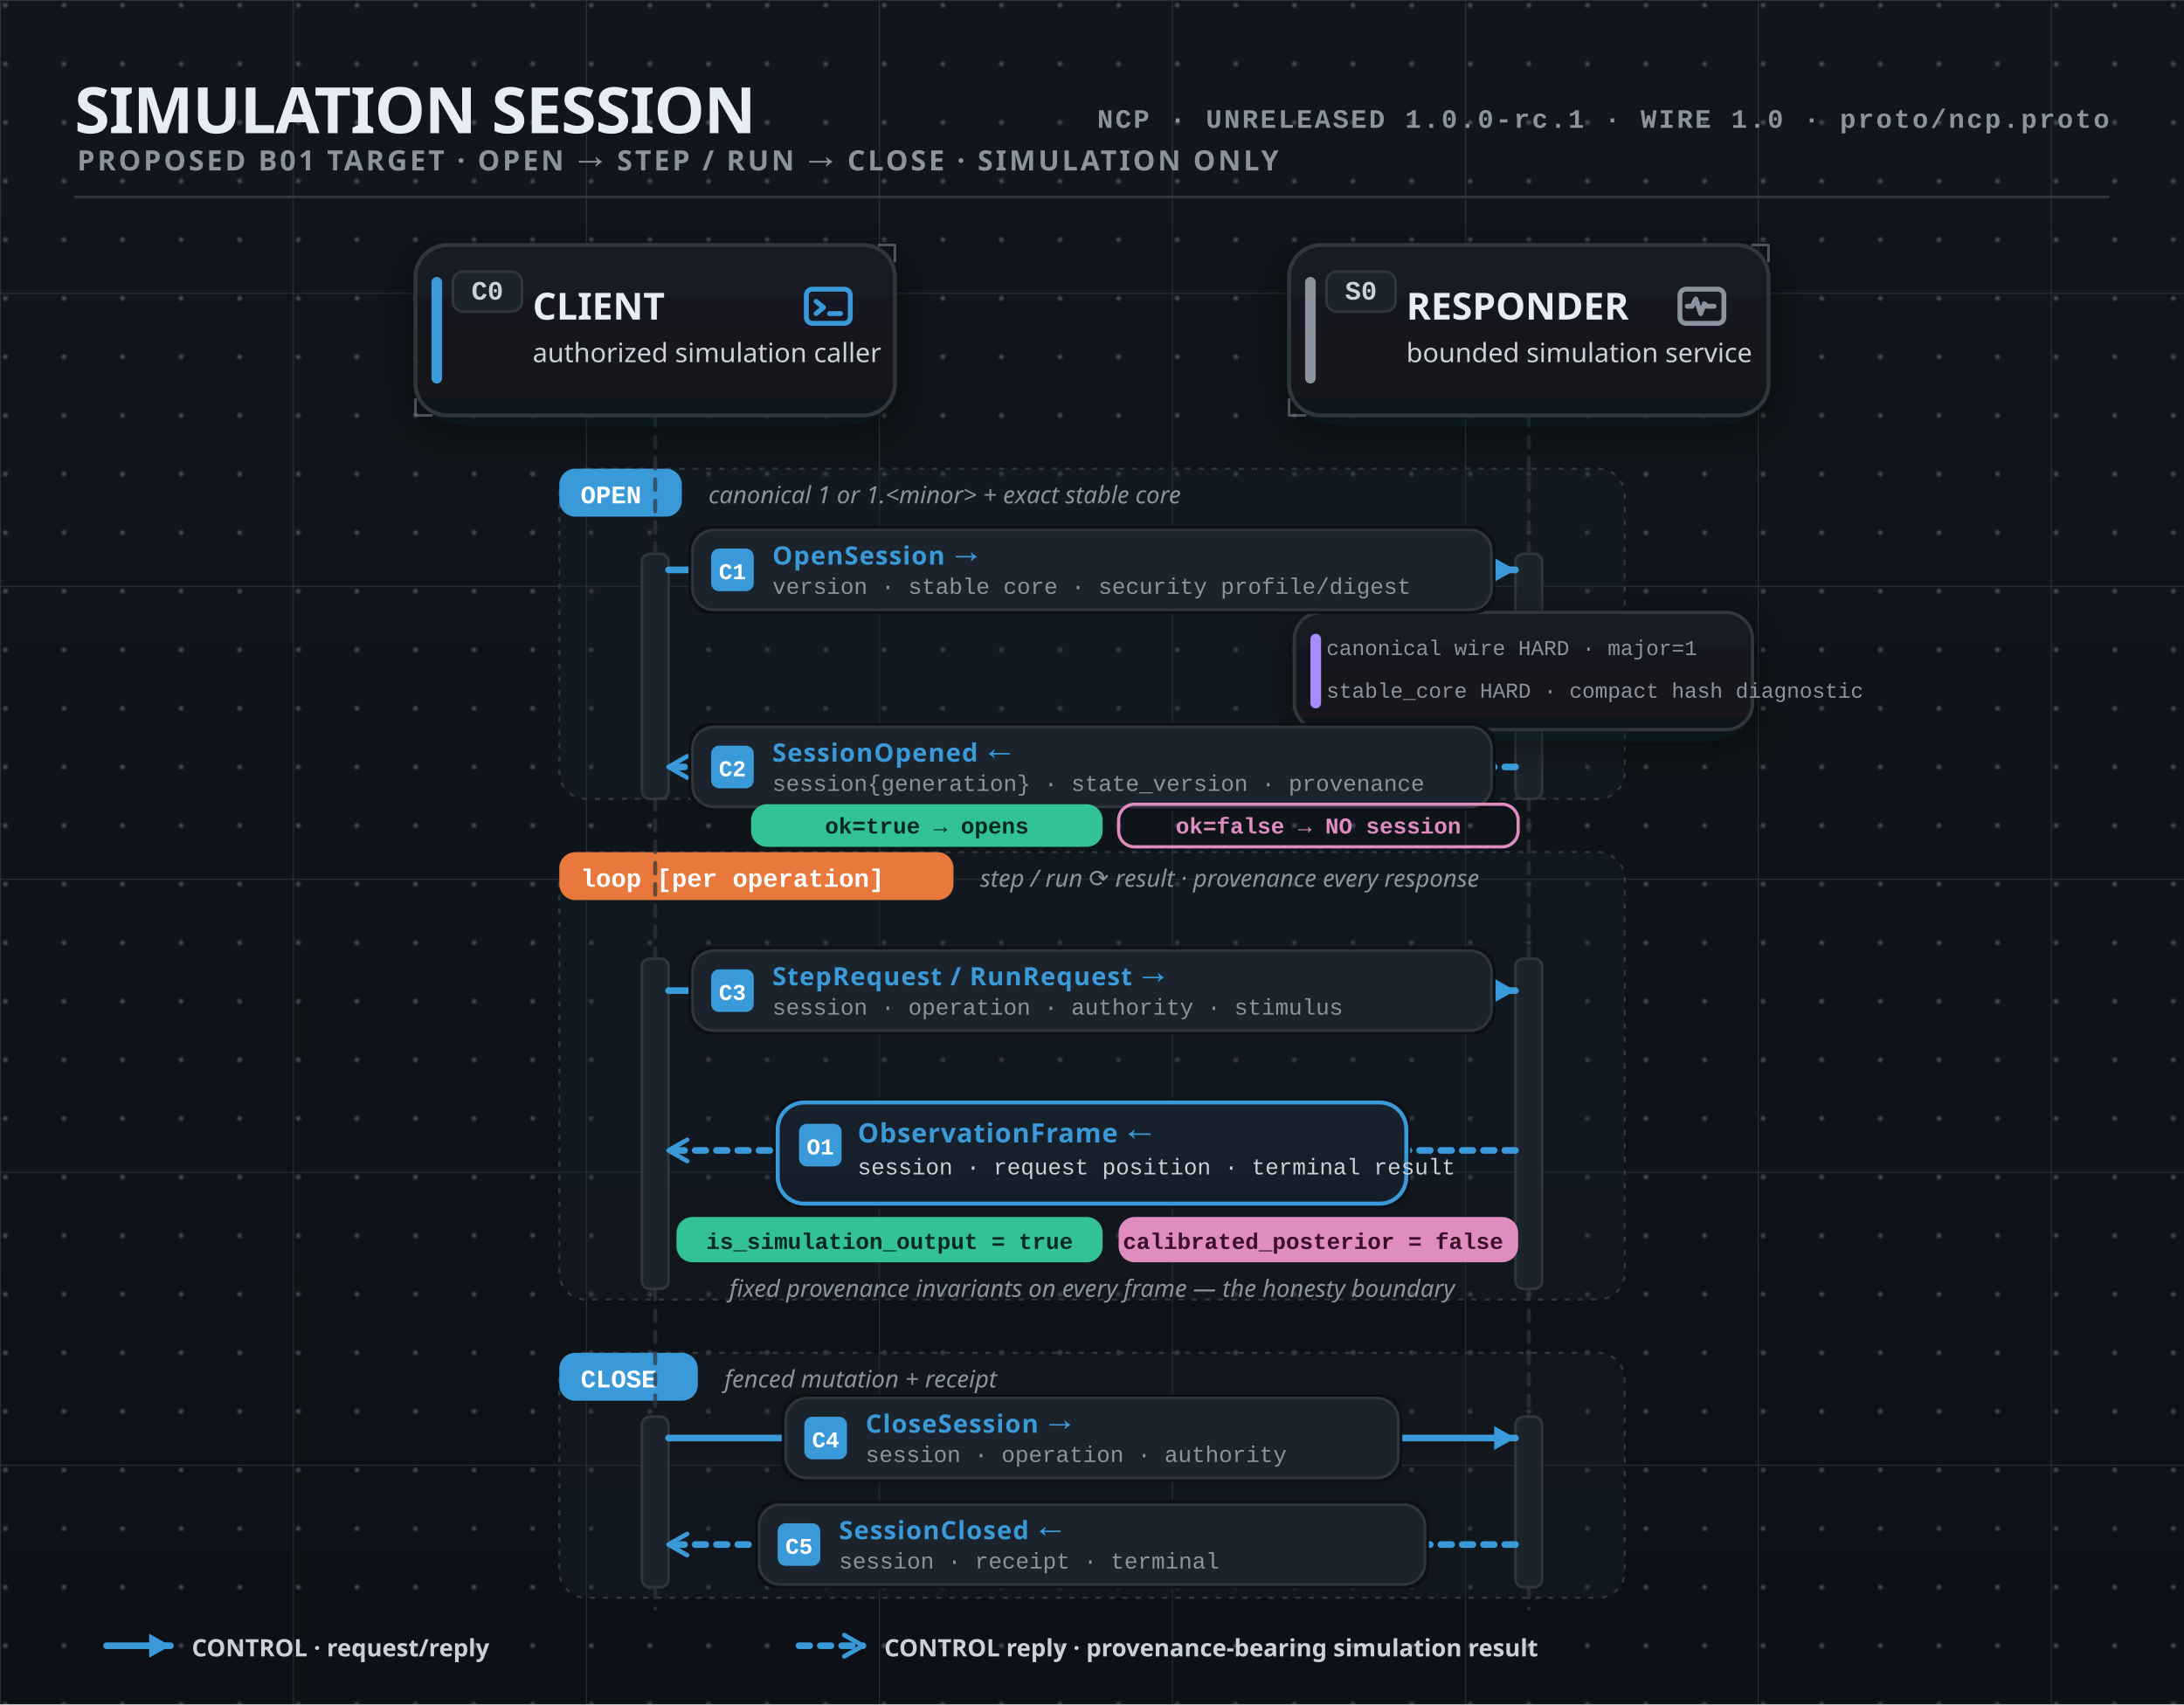
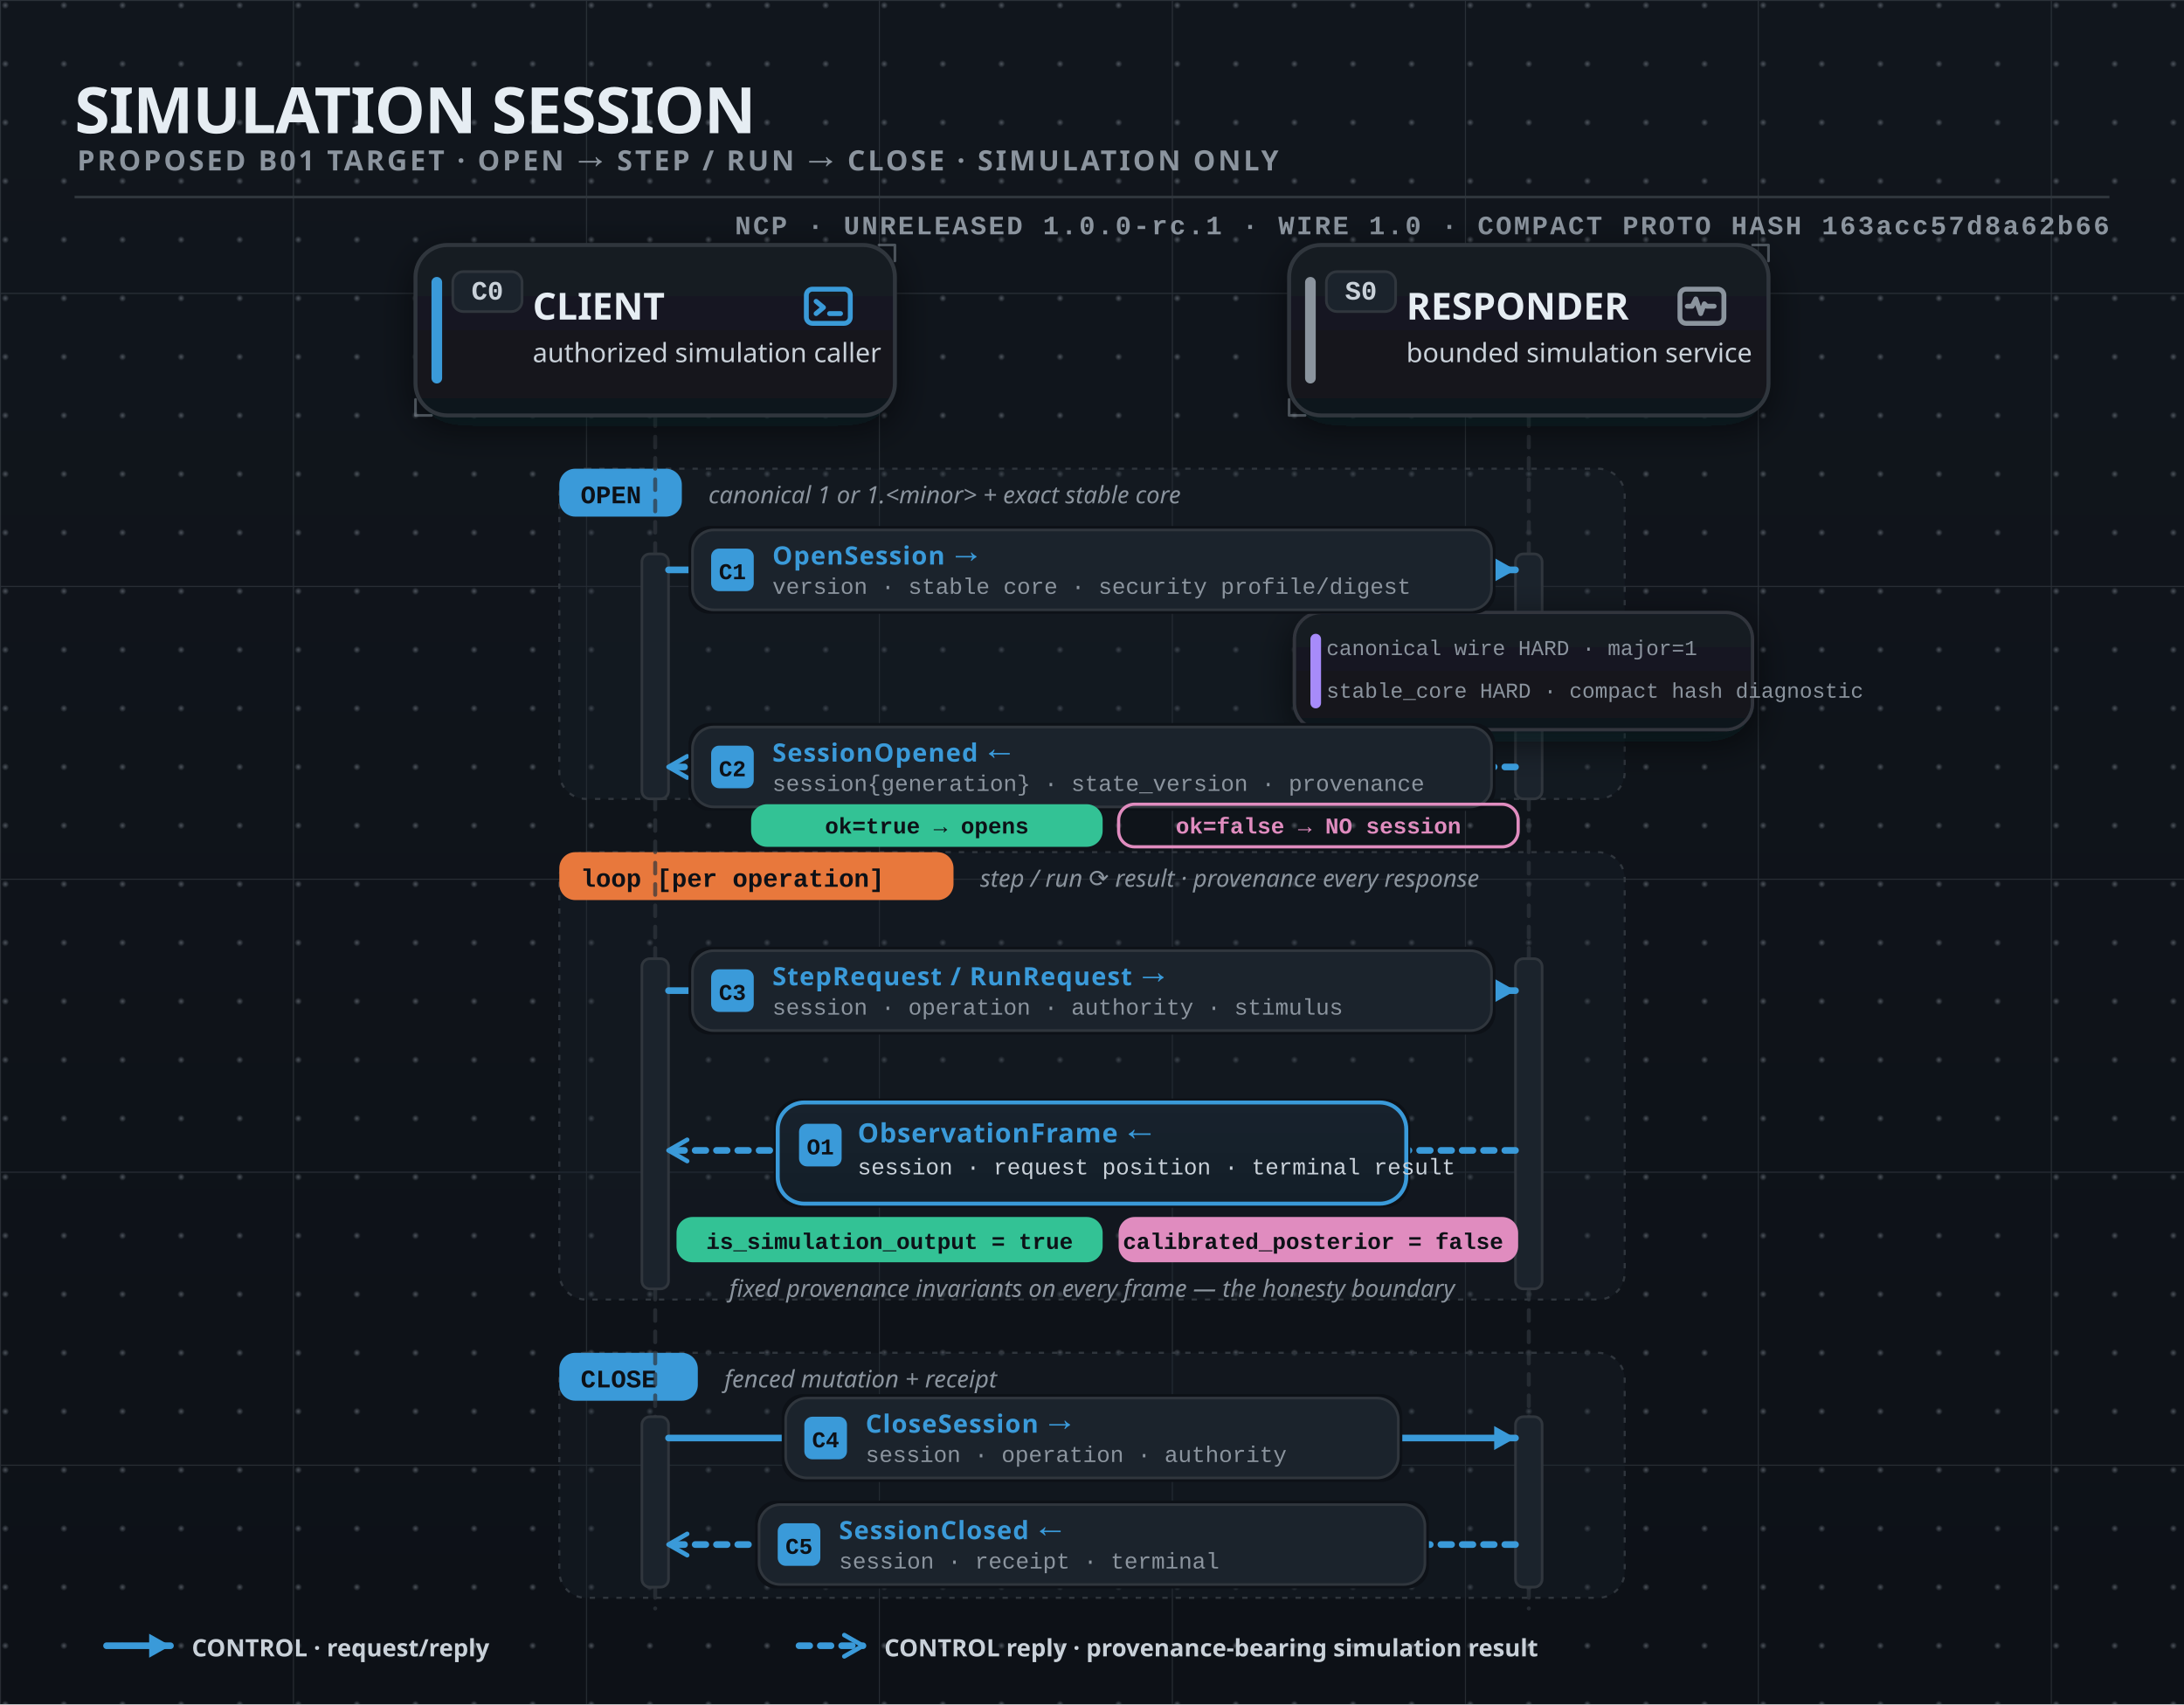
<svg xmlns="http://www.w3.org/2000/svg" width="820" height="640" viewBox="0 0 820 640" font-family="-apple-system, BlinkMacSystemFont, 'Segoe UI', 'Noto Sans', Helvetica, Arial, sans-serif" role="img" aria-labelledby="ncp-sequence-title ncp-sequence-desc">
  <defs>
    <linearGradient id="pageBg" x1="0" y1="0" x2="0" y2="1">
      <stop offset="0" stop-color="#11161d" />
      <stop offset="1" stop-color="#0d1117" />
    </linearGradient>
    <linearGradient id="surface" x1="0" y1="0" x2="0" y2="1">
      <stop offset="0" stop-color="#161b22" />
      <stop offset="1" stop-color="#11161d" />
    </linearGradient>
    <linearGradient id="busAction" x1="0" y1="0" x2="1" y2="0">
      <stop offset="0" stop-color="#e8783c" stop-opacity="0.85" />
      <stop offset="0.5" stop-color="#ff8a4c" stop-opacity="1" />
      <stop offset="1" stop-color="#e8783c" stop-opacity="0.85" />
    </linearGradient>
    <linearGradient id="contractHero" x1="0" y1="0" x2="1" y2="1">
      <stop offset="0" stop-color="#a78bfa" />
-       <stop offset="1" stop-color="#7c3aed" />
+       <stop offset="1" stop-color="#8c72d9" />
    </linearGradient>
    <radialGradient id="gridDot" cx="0.5" cy="0.5" r="0.5">
      <stop offset="0" stop-color="#8b949e" stop-opacity="0.5" />
      <stop offset="1" stop-color="#8b949e" stop-opacity="0" />
    </radialGradient>
    <pattern id="grid" width="22" height="22" patternUnits="userSpaceOnUse">
      <circle cx="2" cy="2" r="1.4" fill="url(#gridDot)" />
    </pattern>
    <pattern id="gridMajor" width="110" height="110" patternUnits="userSpaceOnUse">
      <path d="M110 0H0V110" fill="none" stroke="#8b949e" stroke-width="0.75" stroke-opacity="0.22" />
    </pattern>
    <filter id="soft" x="-40%" y="-40%" width="180%" height="180%" color-interpolation-filters="sRGB">
      <feDropShadow dx="0" dy="4" stdDeviation="7" flood-color="#05070b" flood-opacity="0.6" />
    </filter>
    <filter id="halo" x="-60%" y="-60%" width="220%" height="220%" color-interpolation-filters="sRGB">
      <feGaussianBlur stdDeviation="3" />
    </filter>
    <filter id="glow" x="-90%" y="-90%" width="280%" height="280%" color-interpolation-filters="sRGB">
      <feGaussianBlur in="SourceGraphic" stdDeviation="3.4" result="b" />
      <feFlood flood-color="#ff8a4c" flood-opacity="0.9" />
      <feComposite in2="b" operator="in" result="g" />
      <feMerge>
        <feMergeNode in="g" />
        <feMergeNode in="g" />
        <feMergeNode in="SourceGraphic" />
      </feMerge>
    </filter>
    <marker id="arrowAction" markerUnits="userSpaceOnUse" markerWidth="12" markerHeight="12" refX="9" refY="5.5" orient="auto">
      <path d="M1,1 L9,5.5 L1,10 Z" fill="#e8783c" />
    </marker>
    <marker id="arrowControl" markerUnits="userSpaceOnUse" markerWidth="12" markerHeight="12" refX="9" refY="5.5" orient="auto">
      <path d="M1,1 L9,5.5 L1,10 Z" fill="#3a9ad9" />
    </marker>
    <marker id="replyControl" markerUnits="userSpaceOnUse" markerWidth="12" markerHeight="12" refX="9" refY="5.5" orient="auto">
      <path d="M2,1.5 L9,5.5 L2,9.5" fill="none" stroke="#3a9ad9" stroke-width="1.7" stroke-linecap="round" stroke-linejoin="round" />
    </marker>
    <marker id="arrowPercep" markerUnits="userSpaceOnUse" markerWidth="12" markerHeight="12" refX="9" refY="5.5" orient="auto">
      <path d="M1,1 L9,5.5 L1,10 Z" fill="#56b4e9" />
    </marker>
    <marker id="tapObserve" markerUnits="userSpaceOnUse" markerWidth="10" markerHeight="10" refX="5" refY="5" orient="auto">
      <circle cx="5" cy="5" r="3.2" fill="none" stroke="#8b949e" stroke-width="1.5" />
    </marker>
    <marker id="arrowContract" markerUnits="userSpaceOnUse" markerWidth="12" markerHeight="12" refX="9" refY="5.5" orient="auto">
      <path d="M1,1 L9,5.5 L1,10 Z" fill="#a78bfa" />
    </marker>
    <marker id="submoduleArrow" markerUnits="userSpaceOnUse" markerWidth="12" markerHeight="12" refX="9" refY="5.5" orient="auto">
      <path d="M2,1.5 L9,5.5 L2,9.5" fill="none" stroke="#8b949e" stroke-width="1.7" stroke-linecap="round" stroke-linejoin="round" />
    </marker>
    <marker id="arrowActive" markerUnits="userSpaceOnUse" markerWidth="12" markerHeight="12" refX="9" refY="5.5" orient="auto">
      <path d="M1,1 L9,5.5 L1,10 Z" fill="#33c295" />
    </marker>
    <marker id="arrowEstop" markerUnits="userSpaceOnUse" markerWidth="12" markerHeight="12" refX="9" refY="5.5" orient="auto">
      <path d="M1,1 L9,5.5 L1,10 Z" fill="#e8783c" stroke="#ffd9c2" stroke-width="0.6" />
    </marker>
    <marker id="arrowHold" markerUnits="userSpaceOnUse" markerWidth="12" markerHeight="12" refX="9" refY="5.5" orient="auto">
      <path d="M1,1 L9,5.5 L1,10 Z" fill="#f0b429" />
    </marker>
    <marker id="arrowMut" markerUnits="userSpaceOnUse" markerWidth="12" markerHeight="12" refX="9" refY="5.5" orient="auto">
      <path d="M1,1 L9,5.5 L1,10 Z" fill="#8b949e" />
    </marker>
    <marker id="arrowConfig" markerUnits="userSpaceOnUse" markerWidth="12" markerHeight="12" refX="9" refY="5.5" orient="auto">
      <path d="M1,1 L9,5.5 L1,10 Z" fill="#e08cbf" />
    </marker>
    <filter id="glowContract" x="-90%" y="-90%" width="280%" height="280%" color-interpolation-filters="sRGB">
      <feGaussianBlur in="SourceGraphic" stdDeviation="3.4" result="b" />
      <feFlood flood-color="#a78bfa" flood-opacity="0.9" />
      <feComposite in2="b" operator="in" result="g" />
      <feMerge>
        <feMergeNode in="g" />
        <feMergeNode in="g" />
        <feMergeNode in="SourceGraphic" />
      </feMerge>
    </filter>
    <filter id="glowActive" x="-90%" y="-90%" width="280%" height="280%" color-interpolation-filters="sRGB">
      <feGaussianBlur in="SourceGraphic" stdDeviation="3.4" result="b" />
      <feFlood flood-color="#33c295" flood-opacity="0.9" />
      <feComposite in2="b" operator="in" result="g" />
      <feMerge>
        <feMergeNode in="g" />
        <feMergeNode in="g" />
        <feMergeNode in="SourceGraphic" />
      </feMerge>
    </filter>
  </defs>
  <rect x="0" y="0" width="820" height="640" rx="0" fill="url(#pageBg)" />
  <rect x="0" y="0" width="820" height="640" rx="0" fill="url(#gridMajor)" />
  <rect x="0" y="0" width="820" height="640" rx="0" fill="url(#grid)" />
  <text x="28" y="50" font-family="-apple-system, BlinkMacSystemFont, 'Segoe UI', 'Noto Sans', Helvetica, Arial, sans-serif" font-size="24" font-weight="800" font-style="normal" fill="#e6edf3" text-anchor="start" letter-spacing="-0.3" text-rendering="geometricPrecision">SIMULATION SESSION</text>
  <text x="29" y="64" font-family="-apple-system, BlinkMacSystemFont, 'Segoe UI', 'Noto Sans', Helvetica, Arial, sans-serif" font-size="10.5" font-weight="600" font-style="normal" fill="#8b949e" text-anchor="start" letter-spacing="1.0" text-rendering="geometricPrecision">PROPOSED B01 TARGET  ·  OPEN → STEP / RUN → CLOSE  ·  SIMULATION ONLY</text>
  <line x1="28" y1="74" x2="792" y2="74" stroke="#30363d" stroke-width="1" stroke-linecap="butt" />
-   <text x="792" y="48" font-family="ui-monospace, SFMono-Regular, 'SF Mono', Menlo, Consolas, 'Liberation Mono', monospace" font-size="10" font-weight="600" font-style="normal" fill="#8b949e" text-anchor="end" letter-spacing="0.8" text-rendering="geometricPrecision">NCP · UNRELEASED 1.0.0-rc.1 · WIRE 1.0 · proto/ncp.proto</text>
+   <text x="792" y="88" font-family="ui-monospace, SFMono-Regular, 'SF Mono', Menlo, Consolas, 'Liberation Mono', monospace" font-size="10" font-weight="600" font-style="normal" fill="#8b949e" text-anchor="end" letter-spacing="0.8" text-rendering="geometricPrecision">NCP · UNRELEASED 1.0.0-rc.1 · WIRE 1.0 · COMPACT PROTO HASH 163acc57d8a62b66</text>
  <rect x="210" y="176" width="400" height="124" rx="10" fill="#1b232c" stroke="#30363d" stroke-width="0.8" stroke-dasharray="2 3" fill-opacity="0.32" />
  <rect x="210" y="176" width="46.0" height="18" rx="6" fill="#3a9ad9" />
-   <text x="218" y="189" font-family="ui-monospace, SFMono-Regular, 'SF Mono', Menlo, Consolas, 'Liberation Mono', monospace" font-size="9.5" font-weight="700" font-style="normal" fill="#ffffff" text-anchor="start" text-rendering="geometricPrecision">OPEN</text>
+   <text x="218" y="189" font-family="ui-monospace, SFMono-Regular, 'SF Mono', Menlo, Consolas, 'Liberation Mono', monospace" font-size="9.5" font-weight="700" font-style="normal" fill="#0d1117" text-anchor="start" text-rendering="geometricPrecision">OPEN</text>
  <text x="266.0" y="189" font-family="-apple-system, BlinkMacSystemFont, 'Segoe UI', 'Noto Sans', Helvetica, Arial, sans-serif" font-size="9" font-weight="500" font-style="italic" fill="#8b949e" text-anchor="start" text-rendering="geometricPrecision">canonical 1 or 1.&lt;minor&gt; + exact stable core</text>
  <rect x="210" y="320" width="400" height="168" rx="10" fill="#1b232c" stroke="#30363d" stroke-width="0.8" stroke-dasharray="2 3" fill-opacity="0.32" />
  <rect x="210" y="320" width="148.0" height="18" rx="6" fill="#e8783c" />
-   <text x="218" y="333" font-family="ui-monospace, SFMono-Regular, 'SF Mono', Menlo, Consolas, 'Liberation Mono', monospace" font-size="9.5" font-weight="700" font-style="normal" fill="#ffffff" text-anchor="start" text-rendering="geometricPrecision">loop  [per operation]</text>
+   <text x="218" y="333" font-family="ui-monospace, SFMono-Regular, 'SF Mono', Menlo, Consolas, 'Liberation Mono', monospace" font-size="9.5" font-weight="700" font-style="normal" fill="#0d1117" text-anchor="start" text-rendering="geometricPrecision">loop  [per operation]</text>
  <text x="368.0" y="333" font-family="-apple-system, BlinkMacSystemFont, 'Segoe UI', 'Noto Sans', Helvetica, Arial, sans-serif" font-size="9" font-weight="500" font-style="italic" fill="#8b949e" text-anchor="start" text-rendering="geometricPrecision">step / run ⟳ result · provenance every response</text>
  <rect x="210" y="508" width="400" height="92" rx="10" fill="#1b232c" stroke="#30363d" stroke-width="0.8" stroke-dasharray="2 3" fill-opacity="0.32" />
  <rect x="210" y="508" width="52.0" height="18" rx="6" fill="#3a9ad9" />
-   <text x="218" y="521" font-family="ui-monospace, SFMono-Regular, 'SF Mono', Menlo, Consolas, 'Liberation Mono', monospace" font-size="9.5" font-weight="700" font-style="normal" fill="#ffffff" text-anchor="start" text-rendering="geometricPrecision">CLOSE</text>
+   <text x="218" y="521" font-family="ui-monospace, SFMono-Regular, 'SF Mono', Menlo, Consolas, 'Liberation Mono', monospace" font-size="9.5" font-weight="700" font-style="normal" fill="#0d1117" text-anchor="start" text-rendering="geometricPrecision">CLOSE</text>
  <text x="272.0" y="521" font-family="-apple-system, BlinkMacSystemFont, 'Segoe UI', 'Noto Sans', Helvetica, Arial, sans-serif" font-size="9" font-weight="500" font-style="italic" fill="#8b949e" text-anchor="start" text-rendering="geometricPrecision">fenced mutation + receipt</text>
  <line x1="246" y1="156" x2="246" y2="604" stroke="#30363d" stroke-width="1.5" stroke-linecap="round" stroke-dasharray="4 4" stroke-opacity="0.7" />
  <line x1="574" y1="156" x2="574" y2="604" stroke="#30363d" stroke-width="1.5" stroke-linecap="round" stroke-dasharray="4 4" stroke-opacity="0.7" />
  <rect x="241" y="208" width="10" height="92" rx="3" fill="#1b232c" stroke="#30363d" stroke-width="1" />
  <rect x="569" y="208" width="10" height="92" rx="3" fill="#1b232c" stroke="#30363d" stroke-width="1" />
  <rect x="241" y="360" width="10" height="124" rx="3" fill="#1b232c" stroke="#30363d" stroke-width="1" />
  <rect x="569" y="360" width="10" height="124" rx="3" fill="#1b232c" stroke="#30363d" stroke-width="1" />
  <rect x="241" y="532" width="10" height="64" rx="3" fill="#1b232c" stroke="#30363d" stroke-width="1" />
  <rect x="569" y="532" width="10" height="64" rx="3" fill="#1b232c" stroke="#30363d" stroke-width="1" />
  <rect x="156" y="92" width="180" height="64" rx="12" fill="url(#surface)" filter="url(#soft)" />
  <rect x="156" y="92" width="180" height="64" rx="12" fill="none" stroke="#30363d" stroke-width="1.5" />
  <rect x="162" y="104" width="4" height="40" rx="2" fill="#3a9ad9" />
  <path d="M330,92 L336,92 L336,98" fill="none" stroke="#8b949e" stroke-width="1" stroke-linecap="round" stroke-linejoin="round" stroke-opacity="0.5" />
  <path d="M156,150 L156,156 L162,156" fill="none" stroke="#8b949e" stroke-width="1" stroke-linecap="round" stroke-linejoin="round" stroke-opacity="0.5" />
  <rect x="170" y="102" width="26" height="15" rx="4" fill="#1b232c" stroke="#30363d" stroke-width="1" />
  <text x="183" y="112.5" font-family="ui-monospace, SFMono-Regular, 'SF Mono', Menlo, Consolas, 'Liberation Mono', monospace" font-size="10" font-weight="700" font-style="normal" fill="#c9d1d9" text-anchor="middle" text-rendering="geometricPrecision">C0</text>
  <g transform="translate(300,104) scale(0.9167)" fill="none" stroke="#3a9ad9" stroke-width="2" stroke-linecap="round" stroke-linejoin="round">
    <rect x="3" y="5" width="18" height="14" rx="2.5" />
    <path d="M7 10l3 2.5-3 2.5" />
    <path d="M12.5 15h4.5" />
  </g>
  <text x="200" y="120" font-family="-apple-system, BlinkMacSystemFont, 'Segoe UI', 'Noto Sans', Helvetica, Arial, sans-serif" font-size="14" font-weight="700" font-style="normal" fill="#e6edf3" text-anchor="start" text-rendering="geometricPrecision">CLIENT</text>
  <text x="200" y="136" font-family="-apple-system, BlinkMacSystemFont, 'Segoe UI', 'Noto Sans', Helvetica, Arial, sans-serif" font-size="10" font-weight="500" font-style="normal" fill="#c9d1d9" text-anchor="start" text-rendering="geometricPrecision">authorized simulation caller</text>
  <rect x="484" y="92" width="180" height="64" rx="12" fill="url(#surface)" filter="url(#soft)" />
  <rect x="484" y="92" width="180" height="64" rx="12" fill="none" stroke="#30363d" stroke-width="1.5" />
  <rect x="490" y="104" width="4" height="40" rx="2" fill="#8b949e" />
  <path d="M658,92 L664,92 L664,98" fill="none" stroke="#8b949e" stroke-width="1" stroke-linecap="round" stroke-linejoin="round" stroke-opacity="0.5" />
  <path d="M484,150 L484,156 L490,156" fill="none" stroke="#8b949e" stroke-width="1" stroke-linecap="round" stroke-linejoin="round" stroke-opacity="0.5" />
  <rect x="498" y="102" width="26" height="15" rx="4" fill="#1b232c" stroke="#30363d" stroke-width="1" />
  <text x="511" y="112.5" font-family="ui-monospace, SFMono-Regular, 'SF Mono', Menlo, Consolas, 'Liberation Mono', monospace" font-size="10" font-weight="700" font-style="normal" fill="#c9d1d9" text-anchor="middle" text-rendering="geometricPrecision">S0</text>
  <g transform="translate(628,104) scale(0.9167)" fill="none" stroke="#8b949e" stroke-width="2" stroke-linecap="round" stroke-linejoin="round">
    <rect x="3" y="5" width="18" height="14" rx="2.5" />
    <path d="M6 12h2l1.5-3 2 6 1.5-4 1 1h3" />
  </g>
  <text x="528" y="120" font-family="-apple-system, BlinkMacSystemFont, 'Segoe UI', 'Noto Sans', Helvetica, Arial, sans-serif" font-size="14" font-weight="700" font-style="normal" fill="#e6edf3" text-anchor="start" text-rendering="geometricPrecision">RESPONDER</text>
  <text x="528" y="136" font-family="-apple-system, BlinkMacSystemFont, 'Segoe UI', 'Noto Sans', Helvetica, Arial, sans-serif" font-size="10" font-weight="500" font-style="normal" fill="#c9d1d9" text-anchor="start" text-rendering="geometricPrecision">bounded simulation service</text>
  <rect x="486" y="230" width="172" height="44" rx="10" fill="url(#surface)" stroke="#30363d" stroke-width="1.25" filter="url(#soft)" />
  <rect x="492" y="238" width="4" height="28" rx="2" fill="#a78bfa" />
  <text x="498" y="246" font-family="ui-monospace, SFMono-Regular, 'SF Mono', Menlo, Consolas, 'Liberation Mono', monospace" font-size="8" font-weight="500" font-style="normal" fill="#8b949e" text-anchor="start" text-rendering="geometricPrecision">canonical wire HARD · major=1</text>
  <text x="498" y="262" font-family="ui-monospace, SFMono-Regular, 'SF Mono', Menlo, Consolas, 'Liberation Mono', monospace" font-size="8" font-weight="500" font-style="normal" fill="#8b949e" text-anchor="start" text-rendering="geometricPrecision">stable_core HARD · compact hash diagnostic</text>
  <line x1="251" y1="214" x2="569" y2="214" stroke="#3a9ad9" stroke-width="2.5" stroke-linecap="round" marker-end="url(#arrowControl)" />
  <rect x="258.5" y="197.5" width="303" height="33" rx="8" fill="#0d1117" />
  <rect x="260.0" y="199" width="300" height="30" rx="8" fill="#1b232c" stroke="#30363d" stroke-width="1" />
  <rect x="267.0" y="206" width="16" height="16" rx="3" fill="#3a9ad9" />
-   <text x="275.0" y="217.5" font-family="ui-monospace, SFMono-Regular, 'SF Mono', Menlo, Consolas, 'Liberation Mono', monospace" font-size="8.5" font-weight="700" font-style="normal" fill="#ffffff" text-anchor="middle" text-rendering="geometricPrecision">C1</text>
+   <text x="275.0" y="217.5" font-family="ui-monospace, SFMono-Regular, 'SF Mono', Menlo, Consolas, 'Liberation Mono', monospace" font-size="8.5" font-weight="700" font-style="normal" fill="#0d1117" text-anchor="middle" text-rendering="geometricPrecision">C1</text>
  <text x="290.0" y="212" font-family="-apple-system, BlinkMacSystemFont, 'Segoe UI', 'Noto Sans', Helvetica, Arial, sans-serif" font-size="9.5" font-weight="700" font-style="normal" fill="#3a9ad9" text-anchor="start" letter-spacing="0.4" text-rendering="geometricPrecision">OpenSession  →</text>
  <text x="290.0" y="223" font-family="ui-monospace, SFMono-Regular, 'SF Mono', Menlo, Consolas, 'Liberation Mono', monospace" font-size="8.5" font-weight="500" font-style="normal" fill="#8b949e" text-anchor="start" text-rendering="geometricPrecision">version · stable core · security profile/digest</text>
  <line x1="569" y1="288" x2="251" y2="288" stroke="#3a9ad9" stroke-width="2.5" stroke-linecap="round" stroke-dasharray="4 4" marker-end="url(#replyControl)" />
  <rect x="258.5" y="271.5" width="303" height="33" rx="8" fill="#0d1117" />
  <rect x="260.0" y="273" width="300" height="30" rx="8" fill="#1b232c" stroke="#30363d" stroke-width="1" />
  <rect x="267.0" y="280" width="16" height="16" rx="3" fill="#3a9ad9" />
-   <text x="275.0" y="291.5" font-family="ui-monospace, SFMono-Regular, 'SF Mono', Menlo, Consolas, 'Liberation Mono', monospace" font-size="8.5" font-weight="700" font-style="normal" fill="#ffffff" text-anchor="middle" text-rendering="geometricPrecision">C2</text>
+   <text x="275.0" y="291.5" font-family="ui-monospace, SFMono-Regular, 'SF Mono', Menlo, Consolas, 'Liberation Mono', monospace" font-size="8.5" font-weight="700" font-style="normal" fill="#0d1117" text-anchor="middle" text-rendering="geometricPrecision">C2</text>
  <text x="290.0" y="286" font-family="-apple-system, BlinkMacSystemFont, 'Segoe UI', 'Noto Sans', Helvetica, Arial, sans-serif" font-size="9.5" font-weight="700" font-style="normal" fill="#3a9ad9" text-anchor="start" letter-spacing="0.4" text-rendering="geometricPrecision">SessionOpened  ←</text>
  <text x="290.0" y="297" font-family="ui-monospace, SFMono-Regular, 'SF Mono', Menlo, Consolas, 'Liberation Mono', monospace" font-size="8.5" font-weight="500" font-style="normal" fill="#8b949e" text-anchor="start" text-rendering="geometricPrecision">session{generation} · state_version · provenance</text>
  <rect x="282" y="302" width="132" height="16" rx="6" fill="#33c295" />
-   <text x="348" y="313" font-family="ui-monospace, SFMono-Regular, 'SF Mono', Menlo, Consolas, 'Liberation Mono', monospace" font-size="8.5" font-weight="700" font-style="normal" fill="#06281e" text-anchor="middle" text-rendering="geometricPrecision">ok=true → opens</text>
+   <text x="348" y="313" font-family="ui-monospace, SFMono-Regular, 'SF Mono', Menlo, Consolas, 'Liberation Mono', monospace" font-size="8.5" font-weight="700" font-style="normal" fill="#0d1117" text-anchor="middle" text-rendering="geometricPrecision">ok=true → opens</text>
  <rect x="420" y="302" width="150" height="16" rx="6" fill="none" stroke="#e08cbf" stroke-width="1.2" />
  <text x="495" y="313" font-family="ui-monospace, SFMono-Regular, 'SF Mono', Menlo, Consolas, 'Liberation Mono', monospace" font-size="8.5" font-weight="700" font-style="normal" fill="#e08cbf" text-anchor="middle" text-rendering="geometricPrecision">ok=false → NO session</text>
  <line x1="251" y1="372" x2="569" y2="372" stroke="#3a9ad9" stroke-width="2.5" stroke-linecap="round" marker-end="url(#arrowControl)" />
  <rect x="258.5" y="355.5" width="303" height="33" rx="8" fill="#0d1117" />
  <rect x="260.0" y="357" width="300" height="30" rx="8" fill="#1b232c" stroke="#30363d" stroke-width="1" />
  <rect x="267.0" y="364" width="16" height="16" rx="3" fill="#3a9ad9" />
-   <text x="275.0" y="375.5" font-family="ui-monospace, SFMono-Regular, 'SF Mono', Menlo, Consolas, 'Liberation Mono', monospace" font-size="8.5" font-weight="700" font-style="normal" fill="#ffffff" text-anchor="middle" text-rendering="geometricPrecision">C3</text>
+   <text x="275.0" y="375.5" font-family="ui-monospace, SFMono-Regular, 'SF Mono', Menlo, Consolas, 'Liberation Mono', monospace" font-size="8.5" font-weight="700" font-style="normal" fill="#0d1117" text-anchor="middle" text-rendering="geometricPrecision">C3</text>
  <text x="290.0" y="370" font-family="-apple-system, BlinkMacSystemFont, 'Segoe UI', 'Noto Sans', Helvetica, Arial, sans-serif" font-size="9.5" font-weight="700" font-style="normal" fill="#3a9ad9" text-anchor="start" letter-spacing="0.4" text-rendering="geometricPrecision">StepRequest / RunRequest  →</text>
  <text x="290.0" y="381" font-family="ui-monospace, SFMono-Regular, 'SF Mono', Menlo, Consolas, 'Liberation Mono', monospace" font-size="8.5" font-weight="500" font-style="normal" fill="#8b949e" text-anchor="start" text-rendering="geometricPrecision">session · operation · authority · stimulus</text>
  <line x1="569" y1="432" x2="251" y2="432" stroke="#3a9ad9" stroke-width="2.5" stroke-linecap="round" stroke-dasharray="4 4" marker-end="url(#replyControl)" />
  <rect x="290.5" y="412.5" width="239" height="41" rx="10" fill="#0d1117" />
  <rect x="292.0" y="414" width="236" height="38" rx="10" fill="url(#surface)" stroke="#3a9ad9" stroke-width="1.5" />
  <rect x="292.0" y="414" width="236" height="38" rx="10" fill="#3a9ad9" fill-opacity="0.06" />
  <rect x="300.0" y="422" width="16" height="16" rx="3" fill="#3a9ad9" />
-   <text x="308.0" y="433.5" font-family="ui-monospace, SFMono-Regular, 'SF Mono', Menlo, Consolas, 'Liberation Mono', monospace" font-size="8.5" font-weight="700" font-style="normal" fill="#ffffff" text-anchor="middle" text-rendering="geometricPrecision">O1</text>
+   <text x="308.0" y="433.5" font-family="ui-monospace, SFMono-Regular, 'SF Mono', Menlo, Consolas, 'Liberation Mono', monospace" font-size="8.5" font-weight="700" font-style="normal" fill="#0d1117" text-anchor="middle" text-rendering="geometricPrecision">O1</text>
  <text x="322.0" y="429" font-family="-apple-system, BlinkMacSystemFont, 'Segoe UI', 'Noto Sans', Helvetica, Arial, sans-serif" font-size="10" font-weight="700" font-style="normal" fill="#3a9ad9" text-anchor="start" letter-spacing="0.3" text-rendering="geometricPrecision">ObservationFrame  ←</text>
  <text x="322.0" y="441" font-family="ui-monospace, SFMono-Regular, 'SF Mono', Menlo, Consolas, 'Liberation Mono', monospace" font-size="8.5" font-weight="500" font-style="normal" fill="#c9d1d9" text-anchor="start" text-rendering="geometricPrecision">session · request position · terminal result</text>
  <rect x="254" y="457" width="160" height="17" rx="6" fill="#33c295" />
-   <text x="334" y="469" font-family="ui-monospace, SFMono-Regular, 'SF Mono', Menlo, Consolas, 'Liberation Mono', monospace" font-size="8.5" font-weight="700" font-style="normal" fill="#06281e" text-anchor="middle" text-rendering="geometricPrecision">is_simulation_output = true</text>
+   <text x="334" y="469" font-family="ui-monospace, SFMono-Regular, 'SF Mono', Menlo, Consolas, 'Liberation Mono', monospace" font-size="8.5" font-weight="700" font-style="normal" fill="#0d1117" text-anchor="middle" text-rendering="geometricPrecision">is_simulation_output = true</text>
  <rect x="420" y="457" width="150" height="17" rx="6" fill="#e08cbf" />
-   <text x="493" y="469" font-family="ui-monospace, SFMono-Regular, 'SF Mono', Menlo, Consolas, 'Liberation Mono', monospace" font-size="8.5" font-weight="700" font-style="normal" fill="#3a1029" text-anchor="middle" text-rendering="geometricPrecision">calibrated_posterior = false</text>
+   <text x="493" y="469" font-family="ui-monospace, SFMono-Regular, 'SF Mono', Menlo, Consolas, 'Liberation Mono', monospace" font-size="8.5" font-weight="700" font-style="normal" fill="#0d1117" text-anchor="middle" text-rendering="geometricPrecision">calibrated_posterior = false</text>
  <text x="410" y="487" font-family="-apple-system, BlinkMacSystemFont, 'Segoe UI', 'Noto Sans', Helvetica, Arial, sans-serif" font-size="9" font-weight="500" font-style="italic" fill="#8b949e" text-anchor="middle" text-rendering="geometricPrecision">fixed provenance invariants on every frame — the honesty boundary</text>
  <line x1="251" y1="540" x2="569" y2="540" stroke="#3a9ad9" stroke-width="2.5" stroke-linecap="round" marker-end="url(#arrowControl)" />
  <rect x="293.5" y="523.5" width="233" height="33" rx="8" fill="#0d1117" />
  <rect x="295.0" y="525" width="230" height="30" rx="8" fill="#1b232c" stroke="#30363d" stroke-width="1" />
  <rect x="302.0" y="532" width="16" height="16" rx="3" fill="#3a9ad9" />
-   <text x="310.0" y="543.5" font-family="ui-monospace, SFMono-Regular, 'SF Mono', Menlo, Consolas, 'Liberation Mono', monospace" font-size="8.5" font-weight="700" font-style="normal" fill="#ffffff" text-anchor="middle" text-rendering="geometricPrecision">C4</text>
+   <text x="310.0" y="543.5" font-family="ui-monospace, SFMono-Regular, 'SF Mono', Menlo, Consolas, 'Liberation Mono', monospace" font-size="8.5" font-weight="700" font-style="normal" fill="#0d1117" text-anchor="middle" text-rendering="geometricPrecision">C4</text>
  <text x="325.0" y="538" font-family="-apple-system, BlinkMacSystemFont, 'Segoe UI', 'Noto Sans', Helvetica, Arial, sans-serif" font-size="9.5" font-weight="700" font-style="normal" fill="#3a9ad9" text-anchor="start" letter-spacing="0.4" text-rendering="geometricPrecision">CloseSession  →</text>
  <text x="325.0" y="549" font-family="ui-monospace, SFMono-Regular, 'SF Mono', Menlo, Consolas, 'Liberation Mono', monospace" font-size="8.5" font-weight="500" font-style="normal" fill="#8b949e" text-anchor="start" text-rendering="geometricPrecision">session · operation · authority</text>
  <line x1="569" y1="580" x2="251" y2="580" stroke="#3a9ad9" stroke-width="2.5" stroke-linecap="round" stroke-dasharray="4 4" marker-end="url(#replyControl)" />
  <rect x="283.5" y="563.5" width="253" height="33" rx="8" fill="#0d1117" />
  <rect x="285.0" y="565" width="250" height="30" rx="8" fill="#1b232c" stroke="#30363d" stroke-width="1" />
  <rect x="292.0" y="572" width="16" height="16" rx="3" fill="#3a9ad9" />
-   <text x="300.0" y="583.5" font-family="ui-monospace, SFMono-Regular, 'SF Mono', Menlo, Consolas, 'Liberation Mono', monospace" font-size="8.5" font-weight="700" font-style="normal" fill="#ffffff" text-anchor="middle" text-rendering="geometricPrecision">C5</text>
+   <text x="300.0" y="583.5" font-family="ui-monospace, SFMono-Regular, 'SF Mono', Menlo, Consolas, 'Liberation Mono', monospace" font-size="8.5" font-weight="700" font-style="normal" fill="#0d1117" text-anchor="middle" text-rendering="geometricPrecision">C5</text>
  <text x="315.0" y="578" font-family="-apple-system, BlinkMacSystemFont, 'Segoe UI', 'Noto Sans', Helvetica, Arial, sans-serif" font-size="9.5" font-weight="700" font-style="normal" fill="#3a9ad9" text-anchor="start" letter-spacing="0.4" text-rendering="geometricPrecision">SessionClosed  ←</text>
  <text x="315.0" y="589" font-family="ui-monospace, SFMono-Regular, 'SF Mono', Menlo, Consolas, 'Liberation Mono', monospace" font-size="8.5" font-weight="500" font-style="normal" fill="#8b949e" text-anchor="start" text-rendering="geometricPrecision">session · receipt · terminal</text>
  <line x1="40" y1="618" x2="64" y2="618" stroke="#3a9ad9" stroke-width="2.5" stroke-linecap="round" marker-end="url(#arrowControl)" />
  <text x="72" y="622" font-family="-apple-system, BlinkMacSystemFont, 'Segoe UI', 'Noto Sans', Helvetica, Arial, sans-serif" font-size="9" font-weight="600" font-style="normal" fill="#c9d1d9" text-anchor="start" text-rendering="geometricPrecision">CONTROL · request/reply</text>
  <line x1="300" y1="618" x2="324" y2="618" stroke="#3a9ad9" stroke-width="2.5" stroke-linecap="round" stroke-dasharray="4 4" marker-end="url(#replyControl)" />
  <text x="332" y="622" font-family="-apple-system, BlinkMacSystemFont, 'Segoe UI', 'Noto Sans', Helvetica, Arial, sans-serif" font-size="9" font-weight="600" font-style="normal" fill="#c9d1d9" text-anchor="start" text-rendering="geometricPrecision">CONTROL reply · provenance-bearing simulation result</text>
</svg>
